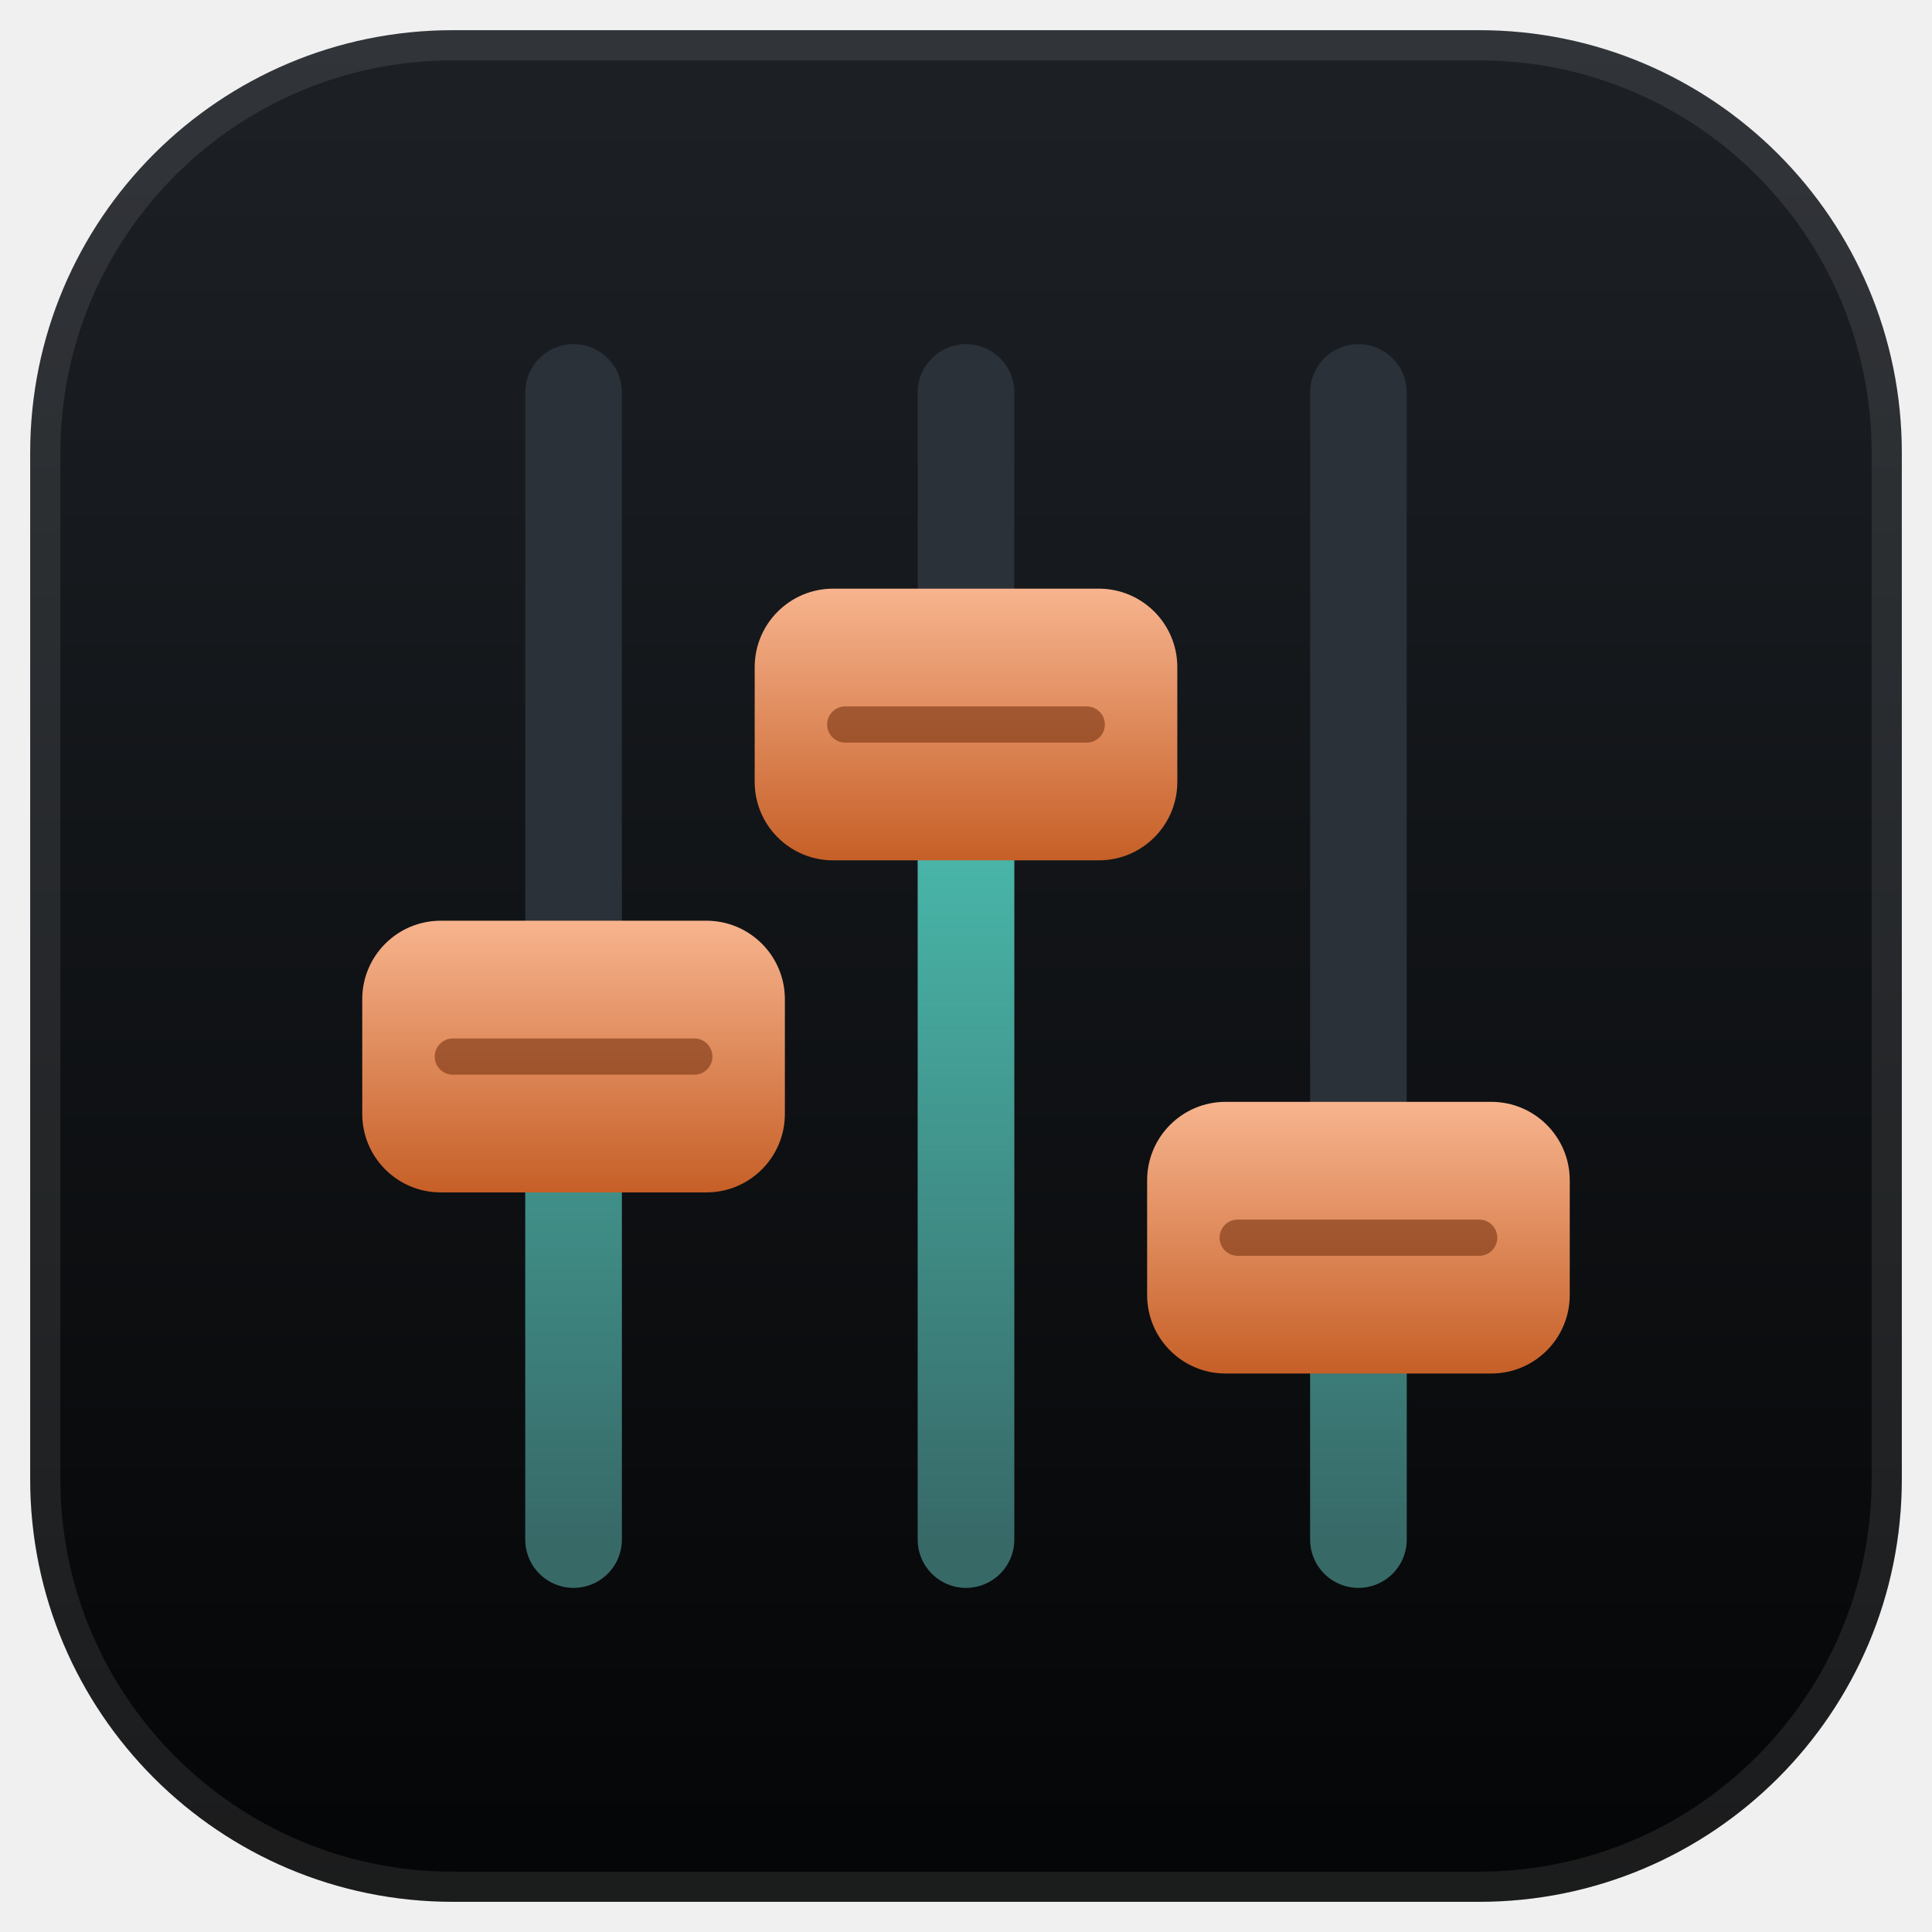
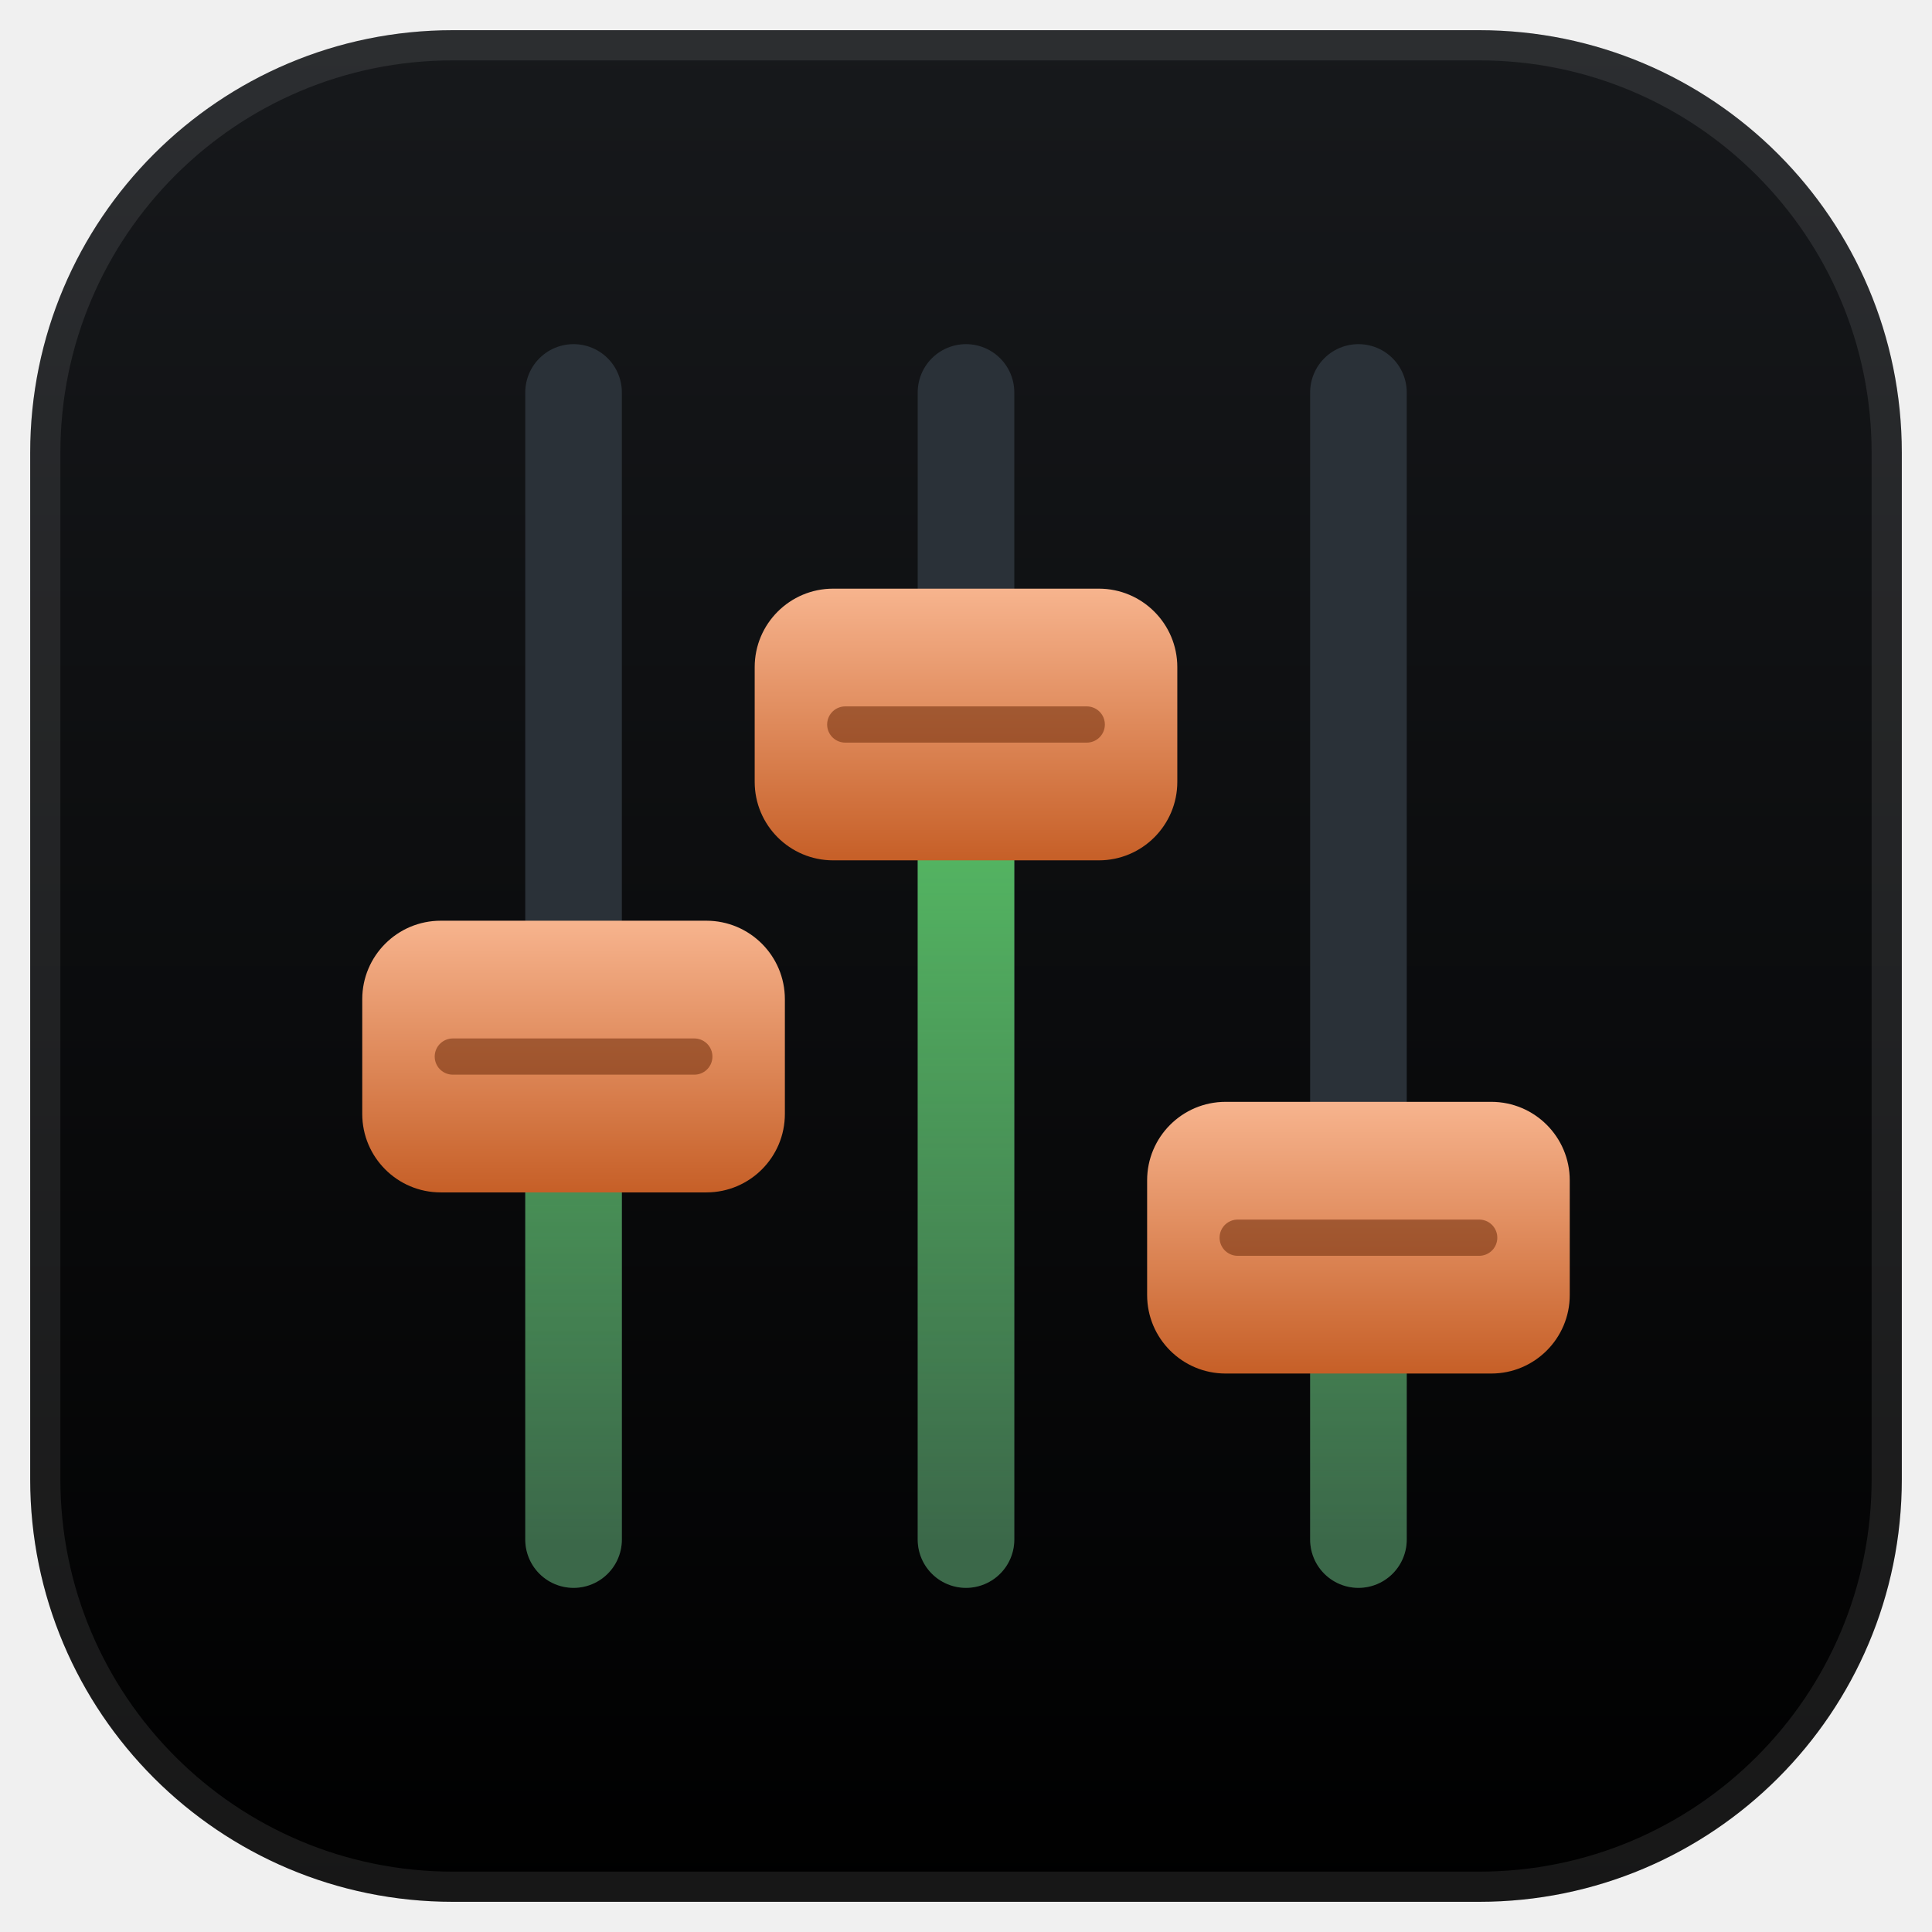
<svg xmlns="http://www.w3.org/2000/svg" viewBox="0 0 64 64" width="256" height="256" role="img" aria-label="Faderust Logo">
  <defs>
    <linearGradient id="bg" x1="0" y1="0" x2="0" y2="1">
-       <stop offset="0" stop-color="#1d2126" />
-       <stop offset="1" stop-color="#040506" />
+       <stop offset="0" stop-color="#17191c" />
+       <stop offset="1" stop-color="#000000" />
    </linearGradient>
    <linearGradient id="cap" x1="0" y1="0" x2="0" y2="1">
      <stop offset="0" stop-color="#f7b48e" />
      <stop offset="1" stop-color="#c65f27" />
    </linearGradient>
    <linearGradient id="signal" gradientUnits="userSpaceOnUse" x1="0" y1="20" x2="0" y2="51">
-       <stop offset="0" stop-color="#4fd1c0" />
-       <stop offset="1" stop-color="#4fd1c0" stop-opacity="0.35" />
+       <stop offset="0" stop-color="#5ccf6a" />
+       <stop offset="1" stop-color="#5ccf6a" stop-opacity="0.35" />
    </linearGradient>
  </defs>
  <rect x="1" y="1" width="62" height="62" rx="14" fill="url(#bg)" />
  <rect x="1.5" y="1.5" width="61" height="61" rx="13.5" fill="none" stroke="#fff" stroke-opacity="0.09" />
  <g stroke-width="3.2" stroke-linecap="round">
    <line x1="19" y1="13" x2="19" y2="51" stroke="#2a3138" />
    <line x1="32" y1="13" x2="32" y2="51" stroke="#2a3138" />
    <line x1="45" y1="13" x2="45" y2="51" stroke="#2a3138" />
    <line x1="19" y1="35" x2="19" y2="51" stroke="url(#signal)" />
    <line x1="32" y1="24" x2="32" y2="51" stroke="url(#signal)" />
    <line x1="45" y1="41" x2="45" y2="51" stroke="url(#signal)" />
  </g>
  <g fill="url(#cap)">
    <rect x="12" y="30.5" width="14" height="9" rx="2.6" />
    <rect x="25" y="19.5" width="14" height="9" rx="2.6" />
    <rect x="38" y="36.5" width="14" height="9" rx="2.6" />
  </g>
  <g stroke="#6e2c0c" stroke-opacity="0.55" stroke-width="1.2" stroke-linecap="round">
    <line x1="15" y1="35" x2="23" y2="35" />
    <line x1="28" y1="24" x2="36" y2="24" />
    <line x1="41" y1="41" x2="49" y2="41" />
  </g>
</svg>
